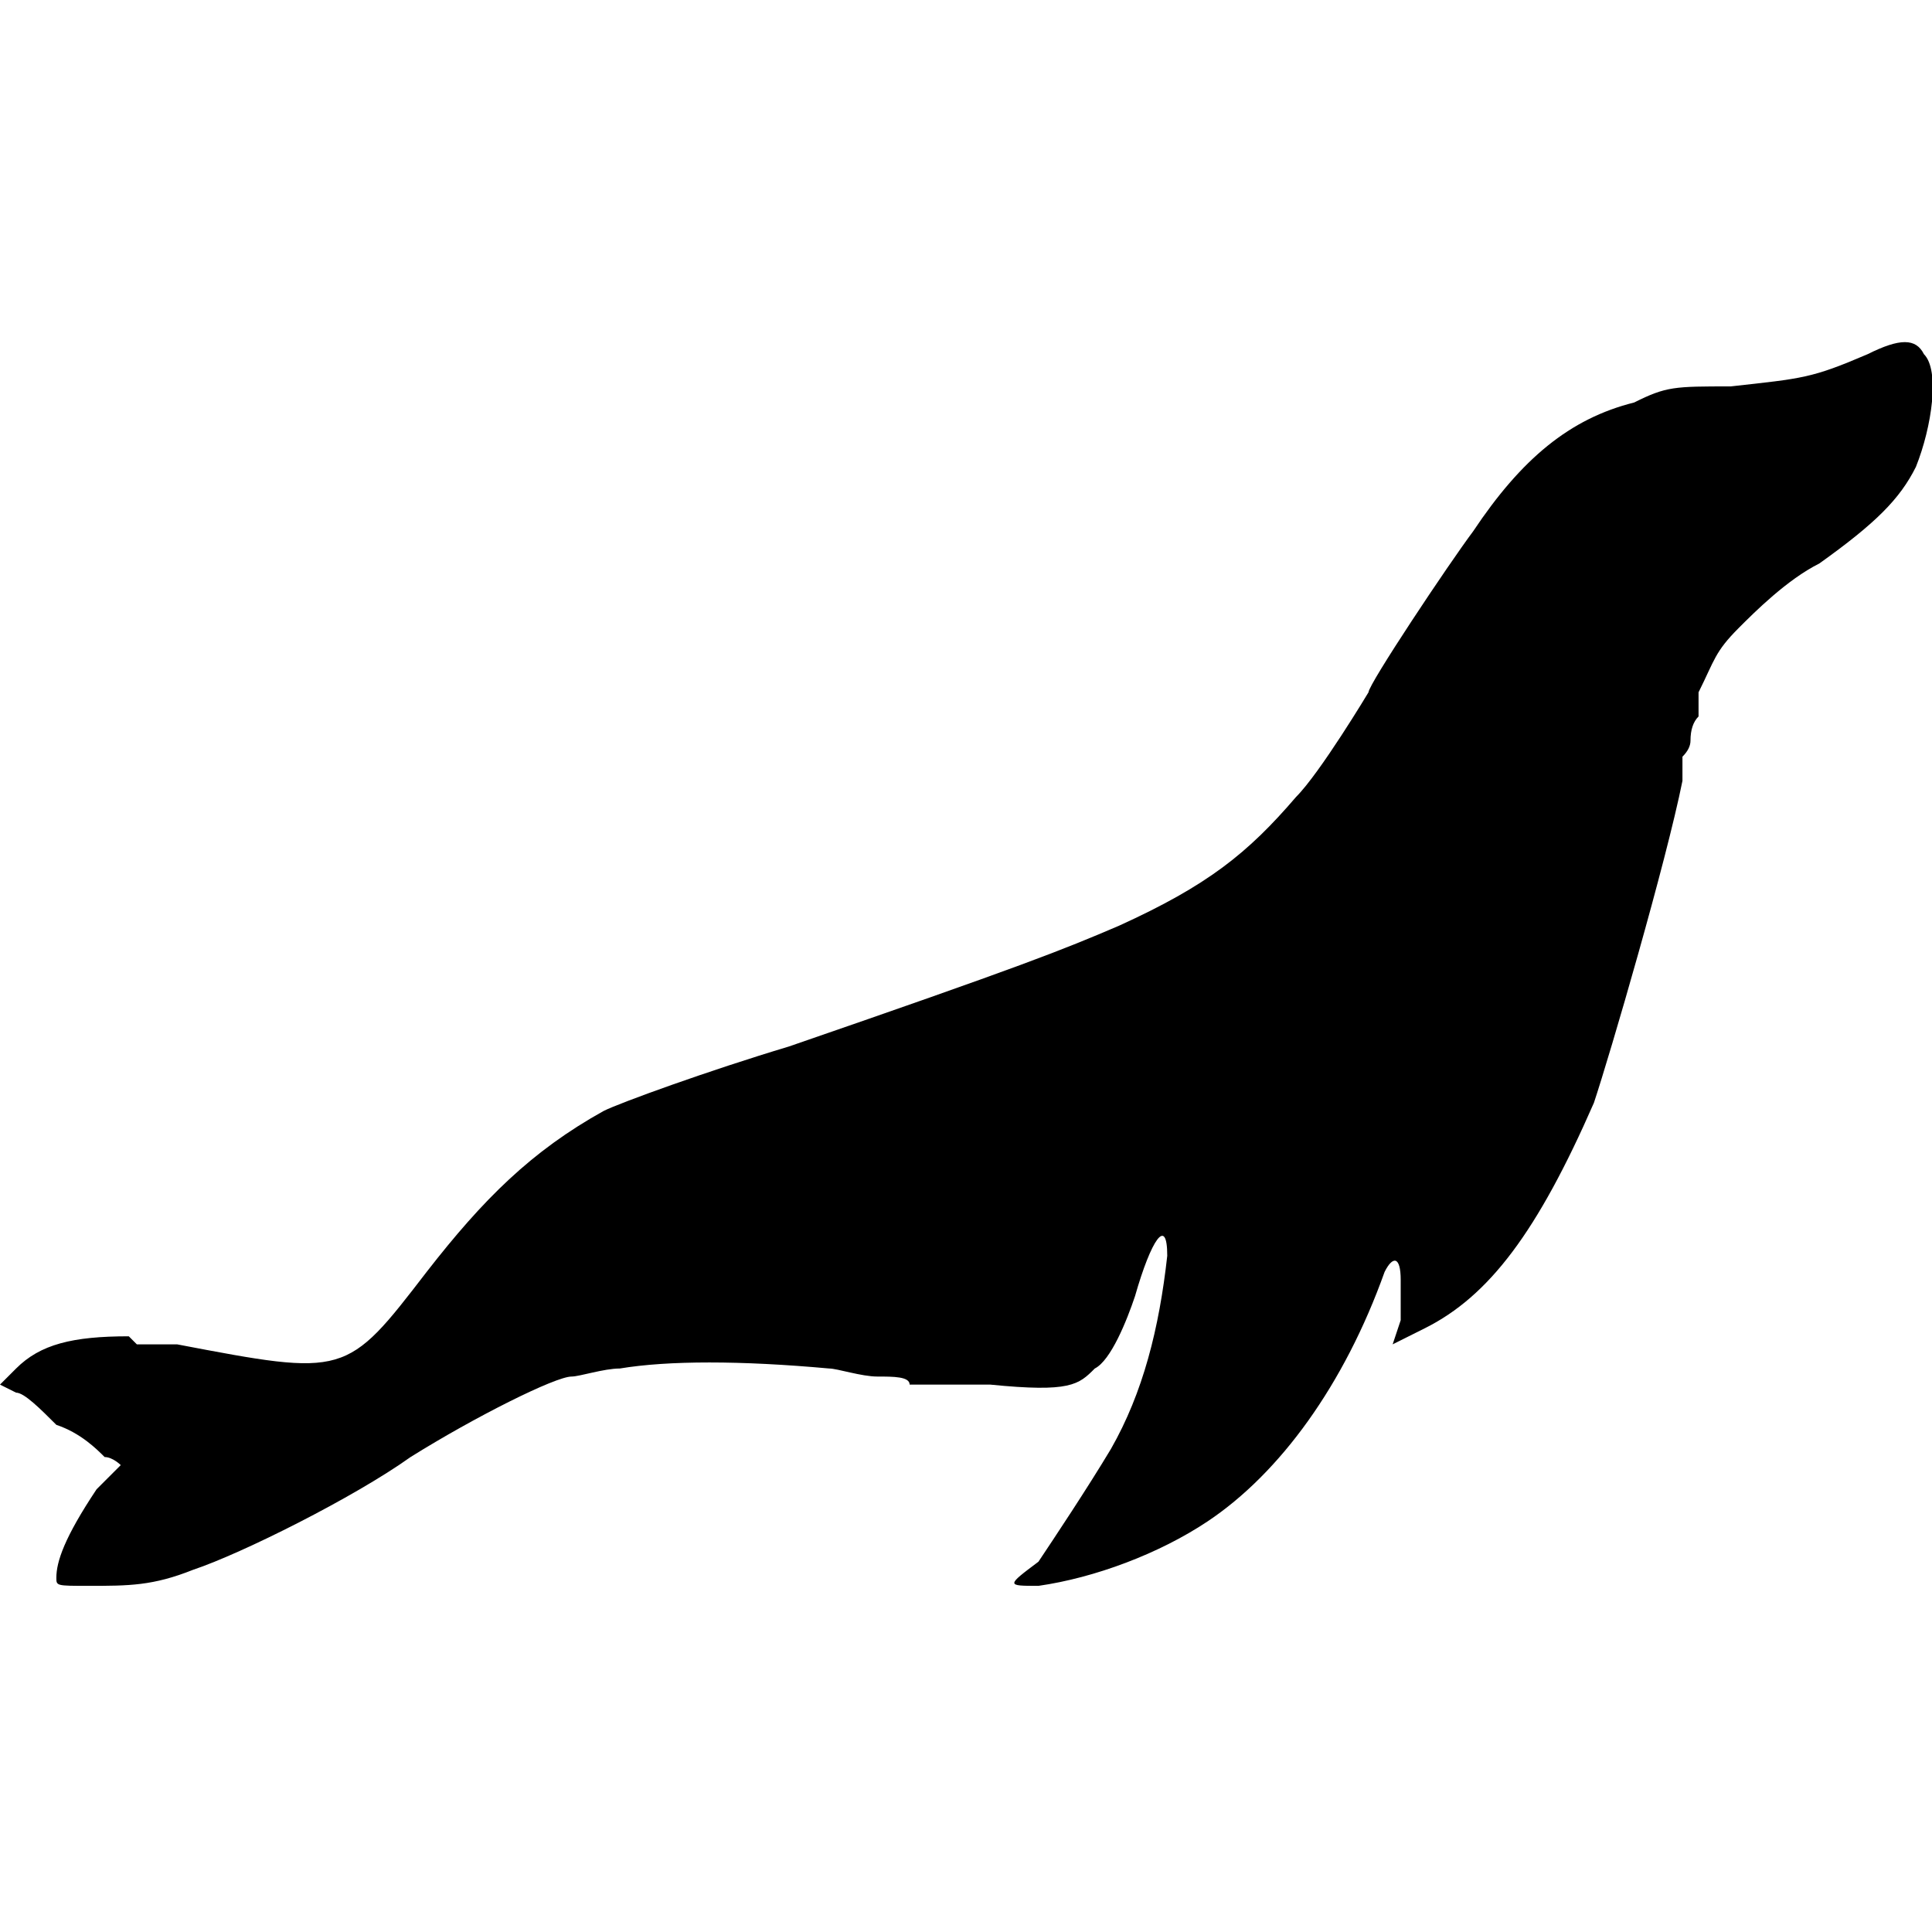
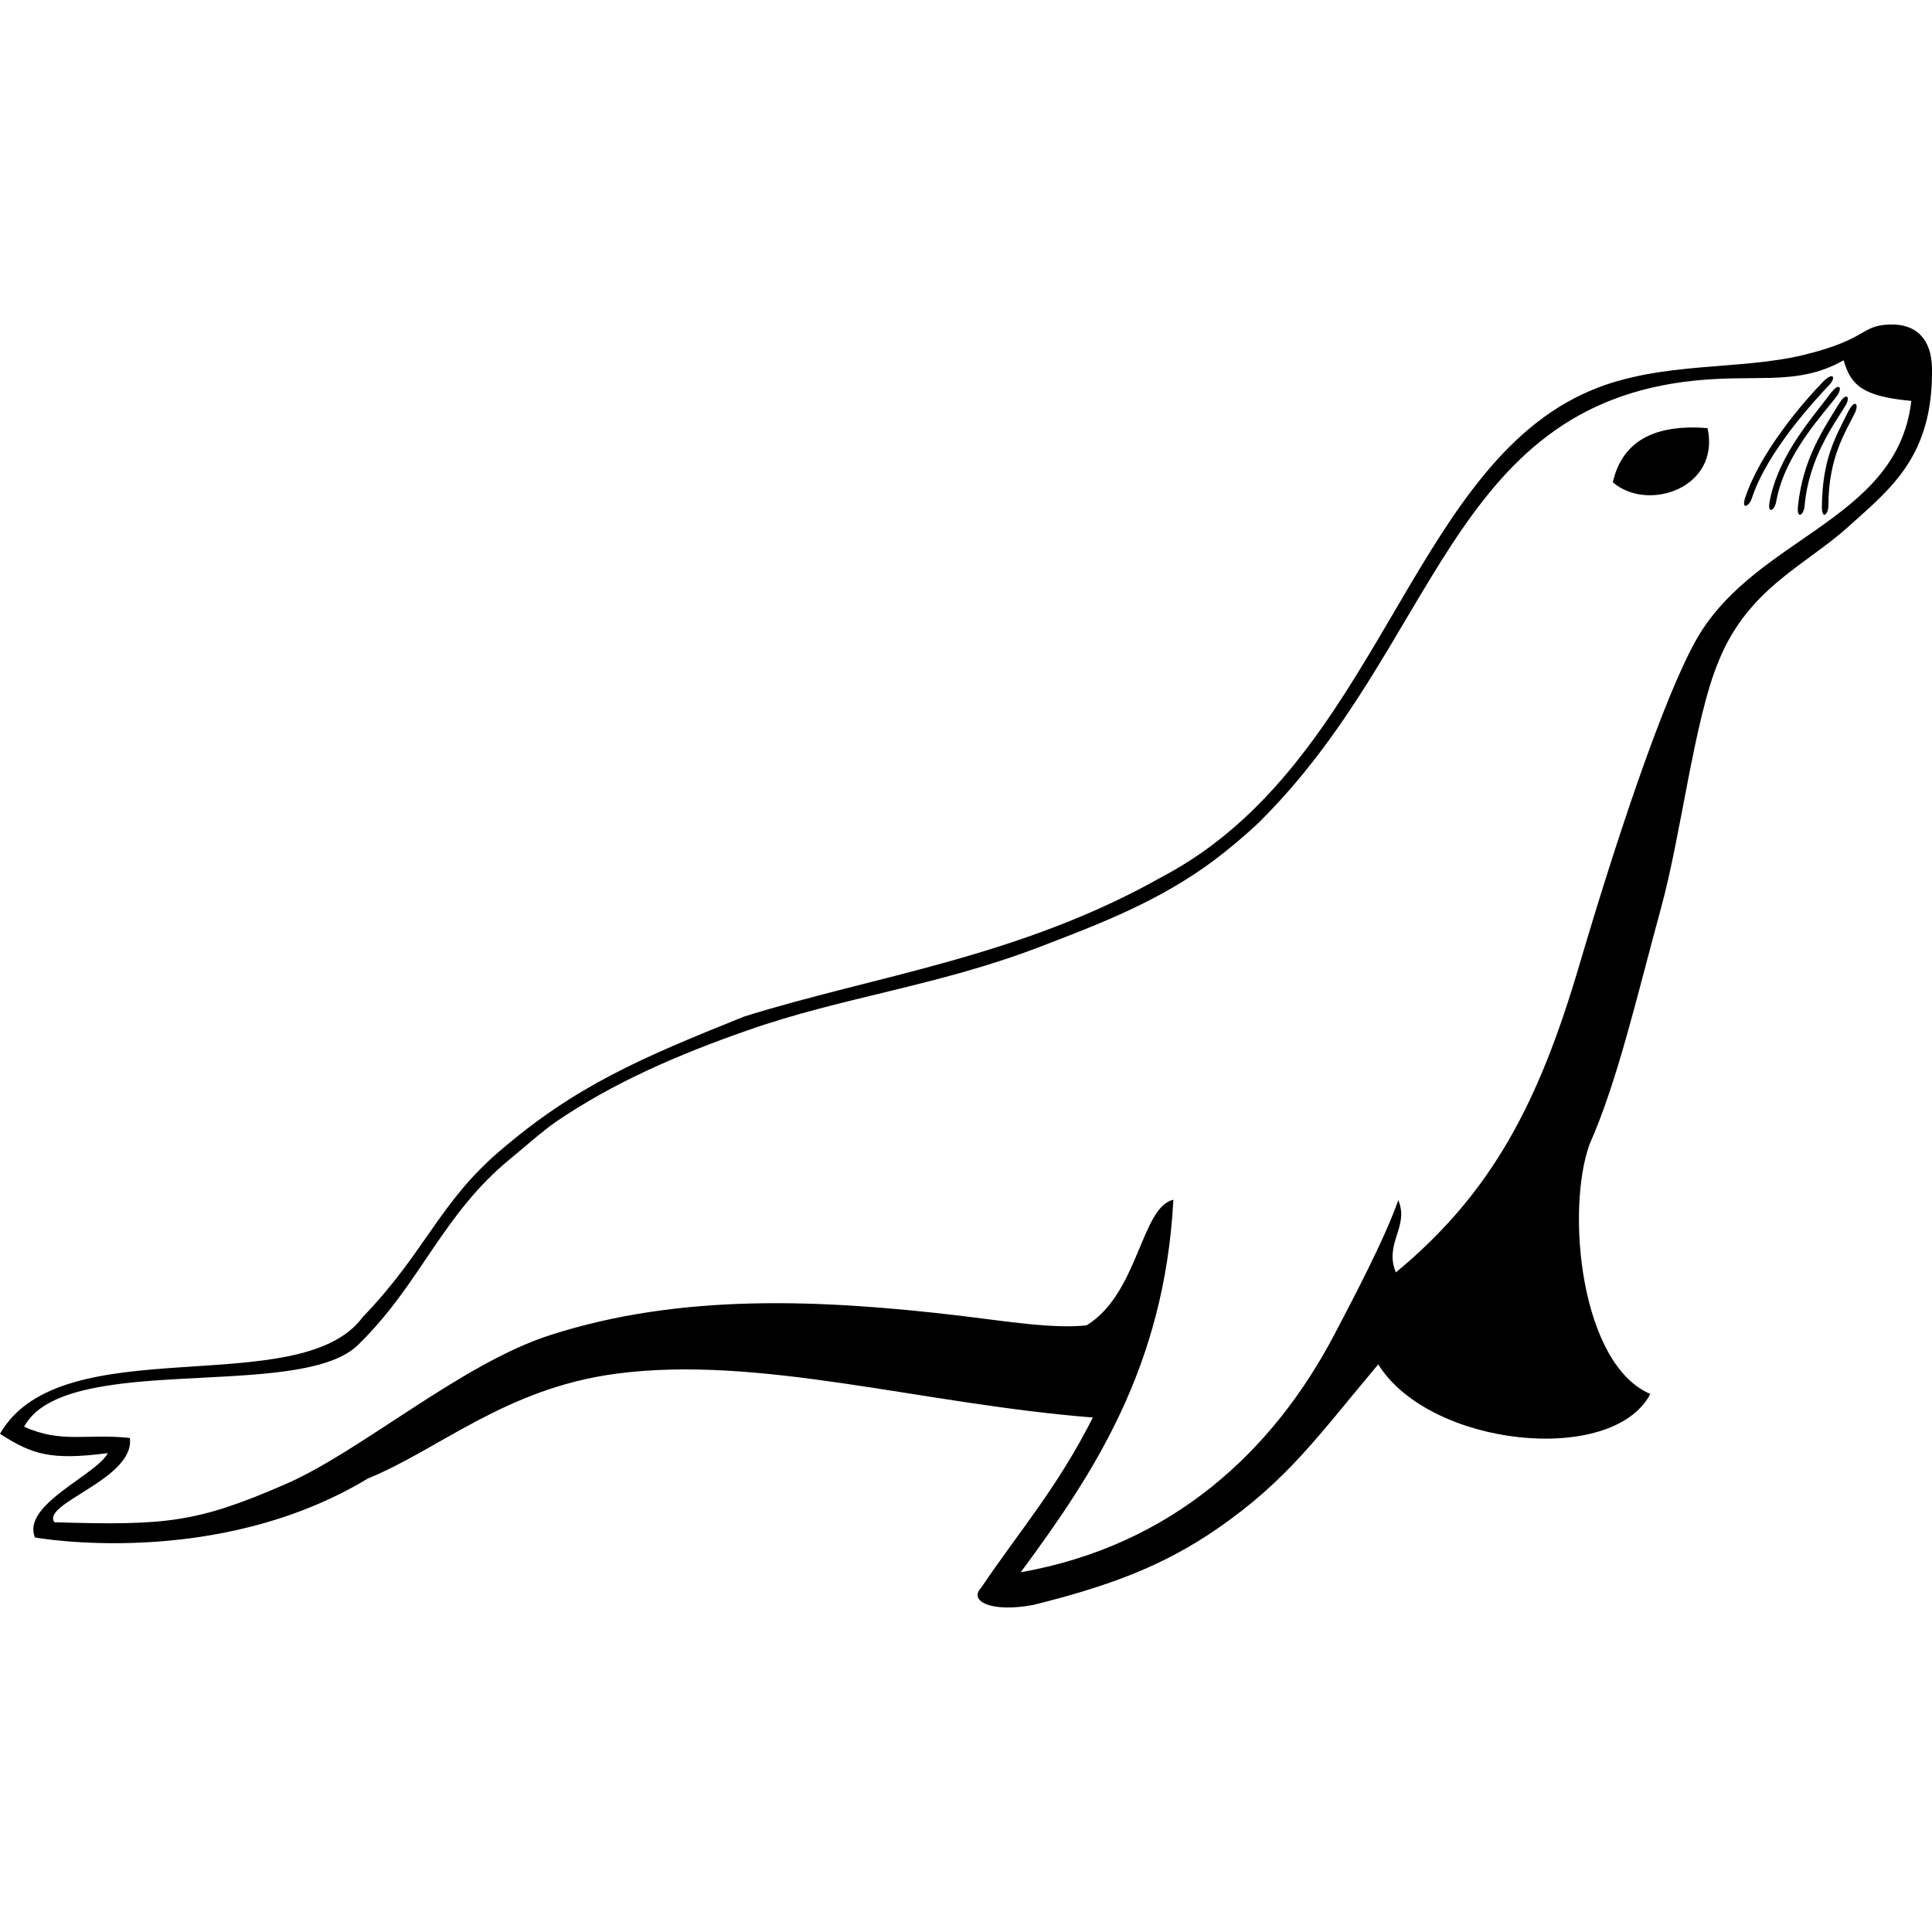
- <svg xmlns="http://www.w3.org/2000/svg" version="1.2" viewBox="0 0 24 24" width="24" height="24">
-   <style />
-   <path d="m23.2 4.4c-0.7 0.3-0.8 0.3-1.7 0.4-0.7 0-0.8 0-1.2 0.2-0.8 0.2-1.4 0.7-2 1.6-0.3 0.4-1.3 1.9-1.3 2 0 0-0.6 1-0.9 1.3-0.6 0.7-1.1 1.1-2.2 1.6-0.7 0.3-1.2 0.5-4.1 1.5-1 0.3-2.1 0.7-2.3 0.8-0.9 0.5-1.5 1.1-2.2 2-1 1.3-1 1.3-3.1 0.9q-0.1 0-0.1 0-0.1 0-0.2 0-0.1 0-0.2 0-0.1-0.1-0.1-0.1c-0.7 0-1.1 0.1-1.4 0.4l-0.2 0.2 0.2 0.1c0.1 0 0.3 0.2 0.5 0.4 0.3 0.1 0.5 0.3 0.6 0.4 0.1 0 0.2 0.1 0.2 0.1 0 0-0.1 0.1-0.3 0.3-0.4 0.6-0.5 0.9-0.5 1.1 0 0.1 0 0.1 0.4 0.1 0.5 0 0.8 0 1.3-0.2 0.6-0.2 2-0.9 2.7-1.4 0.8-0.5 1.8-1 2-1 0.1 0 0.4-0.1 0.6-0.1 0.6-0.1 1.5-0.1 2.6 0 0.1 0 0.4 0.1 0.6 0.1 0.2 0 0.4 0 0.4 0.1 0.1 0 0.5 0 1 0 1 0.1 1.1 0 1.3-0.2 0.2-0.1 0.4-0.6 0.5-0.9 0.2-0.7 0.4-1 0.4-0.5-0.1 0.9-0.3 1.7-0.7 2.4-0.3 0.5-0.7 1.1-0.9 1.4-0.4 0.3-0.4 0.3 0 0.3 0.7-0.1 1.5-0.4 2.1-0.8 0.9-0.6 1.7-1.7 2.2-3.1 0.1-0.2 0.2-0.2 0.2 0.1 0 0.1 0 0.3 0 0.5l-0.1 0.3 0.4-0.2c0.8-0.4 1.4-1.2 2.1-2.8 0.2-0.6 0.9-3 1.1-4q0-0.2 0-0.3 0.1-0.1 0.1-0.2 0-0.2 0.1-0.3 0-0.1 0-0.3c0.2-0.4 0.2-0.5 0.5-0.8 0.2-0.2 0.6-0.6 1-0.8 0.7-0.5 1-0.8 1.2-1.2 0.2-0.5 0.3-1.2 0.1-1.4-0.1-0.2-0.3-0.2-0.7 0z" />
+ <svg xmlns="http://www.w3.org/2000/svg" width="24px" height="24px" viewBox="0 0 24 24">
+   <path fill="currentColor" d="M23.475 4.031c-.369.013-.262.179-1.06.376c-.805.198-1.78.077-2.646.441c-2.267.95-2.634 4.624-5.335 6.045c-1.77 1-3.576 1.229-5.19 1.735c-1.295.52-2.101.864-3.051 1.683c-.737.635-.917 1.252-1.687 2.05c-.782 1.062-3.744.118-4.506 1.45c.402.26.634.332 1.34.24c-.146.276-1.074.64-.906 1.048c0 0 2.245.409 4.137-.733c.882-.359 1.71-1.119 3.08-1.301c1.777-.236 3.778.373 5.925.544c-.444.877-.902 1.395-1.391 2.119c-.152.163.13.307.65.209c.937-.232 1.615-.483 2.289-.949c.878-.606 1.256-1.16 1.997-2.039c.644 1.032 2.914 1.26 3.38.367c-.867-.367-1.052-2.277-.755-3.101c.35-.786.603-1.896.886-2.928c.256-.93.413-2.349.718-3.075c.365-.903 1.073-1.185 1.605-1.664S24.015 5.67 24 4.574c-.006-.356-.19-.553-.525-.543m-.573.445c.09.307.231.448.841.504c-.089.774-.606 1.196-1.183 1.602c-.509.356-1.066.7-1.424 1.258c-.367.57-.951 2.23-1.52 4.159c-.492 1.668-1.065 2.807-2.276 3.807c-.15-.36.17-.568.03-.897c-.175.496-.558 1.218-.789 1.66c-.76 1.454-2.019 2.63-3.901 2.962c.893-1.21 1.787-2.543 1.896-4.627c-.4.087-.432 1.164-1.078 1.56c-.415.045-.995-.05-1.573-.12c-1.726-.203-3.465-.282-5.087.24c-1.105.353-2.356 1.447-3.292 1.853c-1.1.478-1.477.515-2.869.473c-.174-.234 1.002-.536.936-1.047c-.536-.058-.848.071-1.314-.14a.7.7 0 0 1 .223-.24c.854-.59 3.278-.14 3.927-.777c.401-.392.663-.804.935-1.204c.265-.388.538-.765.953-1.105c.154-.125.394-.341.571-.463c.709-.484 1.51-.831 2.373-1.133c1.174-.413 2.361-.552 3.613-1.03c.774-.296 1.508-.576 2.193-1.088c.162-.121.407-.326.55-.465c2.22-2.192 2.361-5.177 5.415-5.49c.37-.038.672-.026.948-.034c.317-.01.597-.047.902-.218m-.15.197c-.017 0-.049.015-.093.056c-.265.272-.79.884-.98 1.454c-.05.155.048.11.082.01c.189-.584.788-1.226.971-1.42c.045-.052.051-.099.02-.1m.08.133c-.017.002-.046.022-.084.069c-.224.306-.657.77-.766 1.36c-.027.16.064.103.082-.001c.106-.605.608-1.11.763-1.327c.037-.058.036-.105.006-.101zm.098.12c-.017.004-.044.026-.077.076c-.199.325-.46.699-.519 1.295c-.013.162.073.097.083-.008c.052-.612.379-1.032.515-1.262c.032-.06.028-.107-.002-.1zm.107.091q-.027.006-.071.082c-.169.34-.328.6-.334 1.2c.002.163.08.09.081-.015c0-.614.22-.925.335-1.166c.026-.063.018-.11-.011-.1zm-2.064.294q-.788.021-.938.68c.432.375 1.338.074 1.177-.672a2 2 0 0 0-.24-.008Z" />
</svg>
